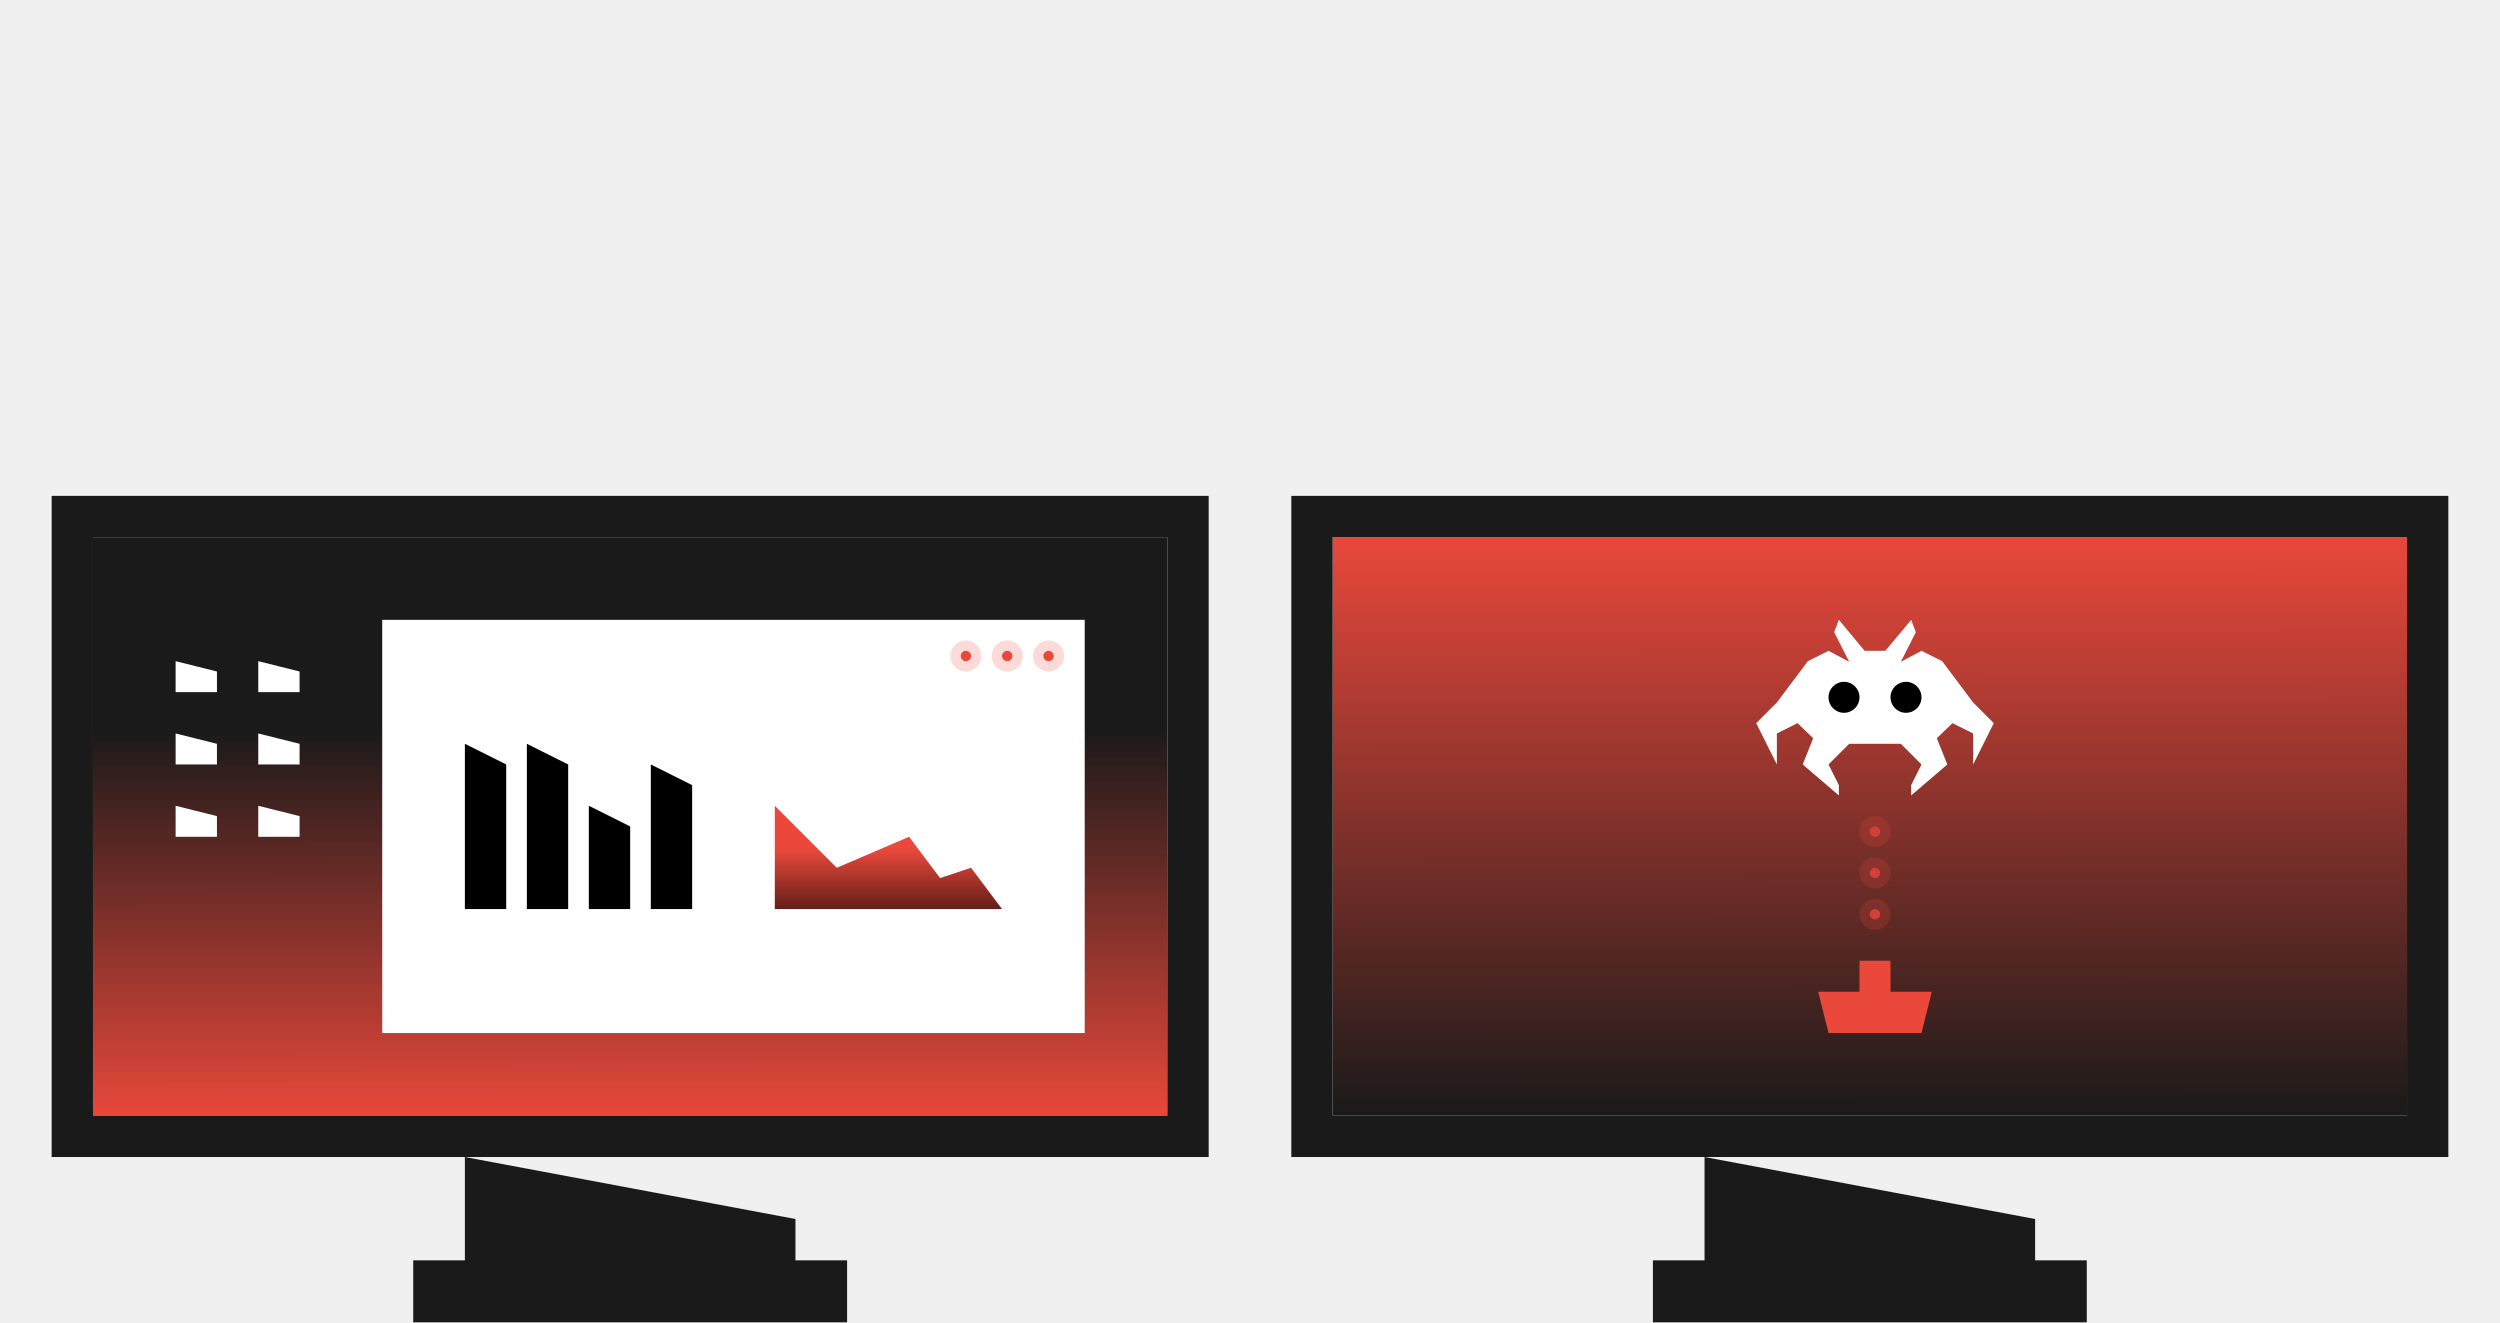
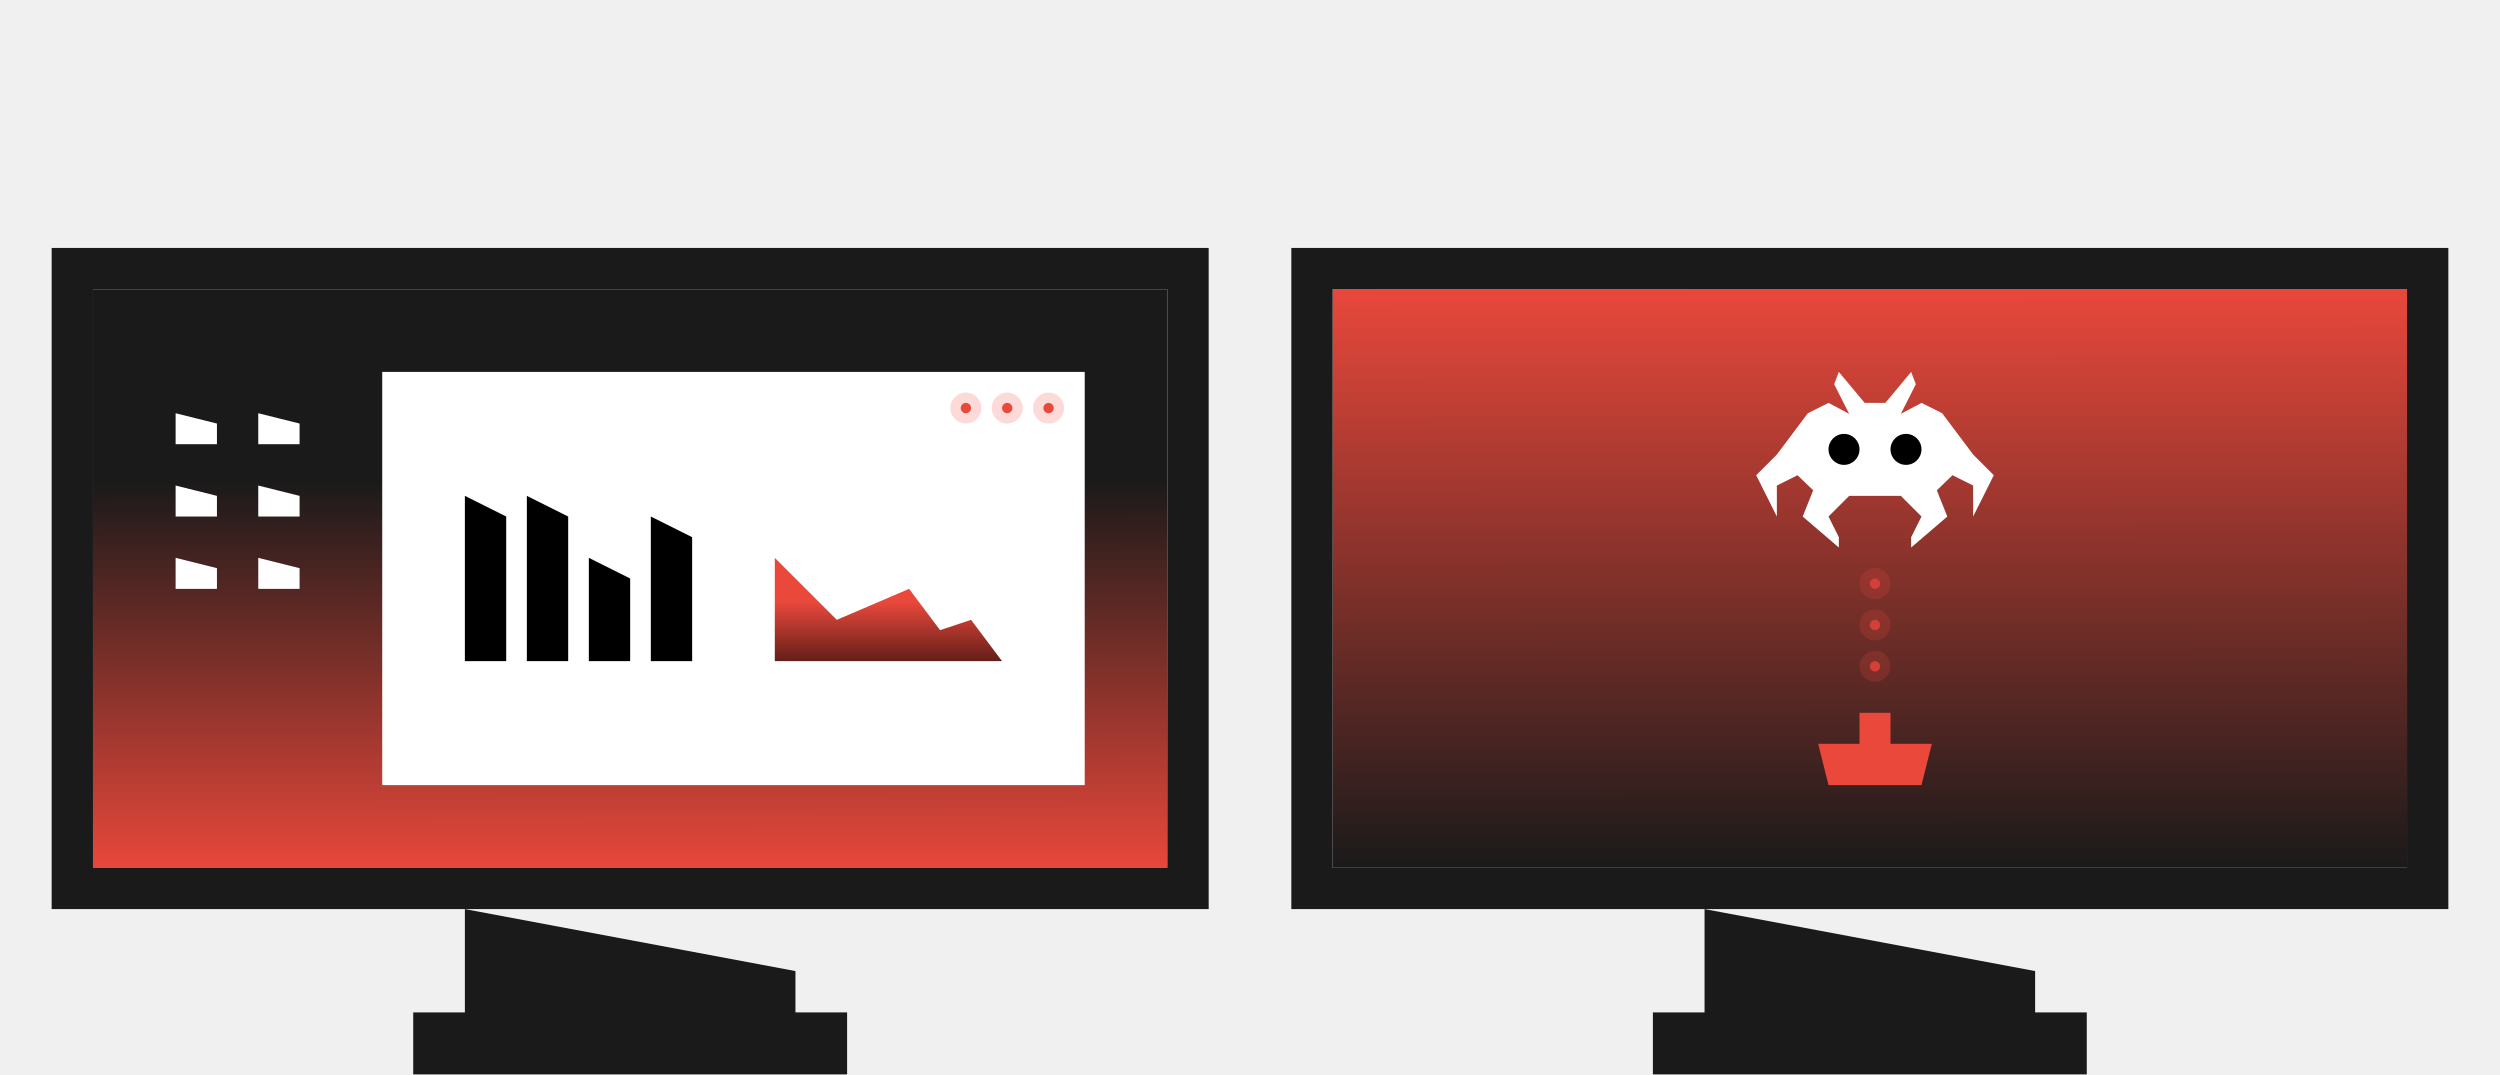
- <svg xmlns="http://www.w3.org/2000/svg" width="242" height="128" viewBox="0 0 242 128" fill="none">
-   <path d="M197 122V118L165 112V122H160V128H202V122H197Z" fill="#1A1A1A" />
-   <path d="M233 52H129V108H233V52Z" fill="url(#paint0_linear_524_5267)" />
-   <path d="M176 96H180V93H183V96H187L186 100H177L176 96Z" fill="#EA483B" />
-   <path opacity="0.2" d="M181.5 90C182.328 90 183 89.328 183 88.5C183 87.672 182.328 87 181.5 87C180.672 87 180 87.672 180 88.5C180 89.328 180.672 90 181.5 90Z" fill="#EA483B" />
-   <path d="M181.5 89C181.776 89 182 88.776 182 88.5C182 88.224 181.776 88 181.5 88C181.224 88 181 88.224 181 88.5C181 88.776 181.224 89 181.5 89Z" fill="#D34037" />
-   <path opacity="0.2" d="M181.5 86C182.328 86 183 85.328 183 84.5C183 83.672 182.328 83 181.5 83C180.672 83 180 83.672 180 84.5C180 85.328 180.672 86 181.5 86Z" fill="#EA483B" />
-   <path d="M181.5 85C181.776 85 182 84.776 182 84.5C182 84.224 181.776 84 181.5 84C181.224 84 181 84.224 181 84.5C181 84.776 181.224 85 181.5 85Z" fill="#D34037" />
-   <path opacity="0.2" d="M181.5 82C182.328 82 183 81.328 183 80.5C183 79.672 182.328 79 181.5 79C180.672 79 180 79.672 180 80.5C180 81.328 180.672 82 181.5 82Z" fill="#EA483B" />
-   <path d="M181.5 81C181.776 81 182 80.776 182 80.5C182 80.224 181.776 80 181.5 80C181.224 80 181 80.224 181 80.5C181 80.776 181.224 81 181.5 81Z" fill="#D34037" />
-   <path fill-rule="evenodd" clip-rule="evenodd" d="M174.5 74L178 77V76L177 74L179 72H181.5H184L186 74L185 76V77L188.5 74L187.484 71.463L189 70L191 71V74L193 70L191 68L188 64L186 63L184 64.06L185.452 61.194L185 60L182.5 63H181.5H180.5L178 60L177.548 61.194L179 64.06L177 63L175 64L172 68L170 70L172 74V71L174 70L175.516 71.463L174.5 74Z" fill="white" />
-   <circle cx="184.5" cy="67.5" r="1.5" fill="black" />
-   <circle cx="178.5" cy="67.5" r="1.5" fill="black" />
-   <path d="M127 50H235V110H127V50Z" stroke="#1A1A1A" stroke-width="4" />
-   <path d="M77 122V118L45 112V122H40V128H82V122H77Z" fill="#1A1A1A" />
-   <path d="M9 108L113 108L113 52L9 52L9 108Z" fill="url(#paint1_linear_524_5267)" />
-   <path fill-rule="evenodd" clip-rule="evenodd" d="M19 64.5L17 64V67H21V65L19 64.5ZM19 71.5L17 71V74H21V72L19 71.5ZM17 78L19 78.5L21 79V81H17V78ZM27 64.5L25 64V67H29V65L27 64.5ZM25 71L27 71.5L29 72V74H25V71ZM27 78.5L25 78V81H29V79L27 78.5Z" fill="white" />
-   <path d="M105 60H37V100H105V60Z" fill="white" />
-   <path opacity="0.2" d="M100 63.5C100 64.328 100.672 65 101.5 65C102.328 65 103 64.328 103 63.5C103 62.672 102.328 62 101.5 62C100.672 62 100 62.672 100 63.5Z" fill="#EA483B" />
-   <path d="M101 63.5C101 63.776 101.224 64 101.5 64C101.776 64 102 63.776 102 63.5C102 63.224 101.776 63 101.5 63C101.224 63 101 63.224 101 63.5Z" fill="#EA483B" />
-   <path opacity="0.2" d="M96 63.5C96 64.328 96.672 65 97.5 65C98.328 65 99 64.328 99 63.5C99 62.672 98.328 62 97.5 62C96.672 62 96 62.672 96 63.5Z" fill="#EA483B" />
-   <path d="M97 63.5C97 63.776 97.224 64 97.5 64C97.776 64 98 63.776 98 63.5C98 63.224 97.776 63 97.5 63C97.224 63 97 63.224 97 63.5Z" fill="#EA483B" />
-   <path opacity="0.2" d="M92 63.5C92 64.328 92.672 65 93.5 65C94.328 65 95 64.328 95 63.5C95 62.672 94.328 62 93.5 62C92.672 62 92 62.672 92 63.5Z" fill="#EA483B" />
-   <path d="M93 63.5C93 63.776 93.224 64 93.5 64C93.776 64 94 63.776 94 63.5C94 63.224 93.776 63 93.5 63C93.224 63 93 63.224 93 63.5Z" fill="#EA483B" />
-   <path fill-rule="evenodd" clip-rule="evenodd" d="M49 74L45 72V88H49V74ZM67 76L63 74V88H67V76ZM57 78L61 80V88H57V78ZM55 74L51 72V88H55V74Z" fill="black" />
-   <path d="M75 88H97L94 84L91 85L88 81L81 84L75 78V88Z" fill="url(#paint2_linear_524_5267)" />
-   <path d="M7 50H115V110H7V50Z" stroke="#1A1A1A" stroke-width="4" />
+ <svg xmlns="http://www.w3.org/2000/svg" width="242" height="104" viewBox="0 0 242 104" fill="none">
+   <path d="M197 98V94L165 88V98H160V104H202V98H197Z" fill="#1A1A1A" />
+   <path d="M233 28H129V84H233V28Z" fill="url(#paint0_linear_524_5267)" />
+   <path d="M176 72H180V69H183V72H187L186 76H177L176 72Z" fill="#EA483B" />
+   <path opacity="0.2" d="M181.5 66C182.328 66 183 65.328 183 64.5C183 63.672 182.328 63 181.5 63C180.672 63 180 63.672 180 64.5C180 65.328 180.672 66 181.5 66Z" fill="#EA483B" />
+   <path d="M181.5 65C181.776 65 182 64.776 182 64.5C182 64.224 181.776 64 181.5 64C181.224 64 181 64.224 181 64.5C181 64.776 181.224 65 181.5 65Z" fill="#D34037" />
+   <path opacity="0.2" d="M181.5 62C182.328 62 183 61.328 183 60.5C183 59.672 182.328 59 181.5 59C180.672 59 180 59.672 180 60.5C180 61.328 180.672 62 181.5 62Z" fill="#EA483B" />
+   <path d="M181.5 61C181.776 61 182 60.776 182 60.5C182 60.224 181.776 60 181.5 60C181.224 60 181 60.224 181 60.5C181 60.776 181.224 61 181.5 61Z" fill="#D34037" />
+   <path opacity="0.2" d="M181.5 58C182.328 58 183 57.328 183 56.5C183 55.672 182.328 55 181.5 55C180.672 55 180 55.672 180 56.5C180 57.328 180.672 58 181.5 58Z" fill="#EA483B" />
+   <path d="M181.5 57C181.776 57 182 56.776 182 56.5C182 56.224 181.776 56 181.5 56C181.224 56 181 56.224 181 56.5C181 56.776 181.224 57 181.5 57Z" fill="#D34037" />
+   <path fill-rule="evenodd" clip-rule="evenodd" d="M174.5 50L178 53V52L177 50L179 48H181.5H184L186 50L185 52V53L188.5 50L187.484 47.463L189 46L191 47V50L193 46L191 44L188 40L186 39L184 40.06L185.452 37.194L185 36L182.5 39H181.5H180.5L178 36L177.548 37.194L179 40.06L177 39L175 40L172 44L170 46L172 50V47L174 46L175.516 47.463L174.5 50Z" fill="white" />
+   <circle cx="184.5" cy="43.5" r="1.5" fill="black" />
+   <circle cx="178.5" cy="43.5" r="1.5" fill="black" />
+   <path d="M127 26H235V86H127V26Z" stroke="#1A1A1A" stroke-width="4" />
+   <path d="M77 98V94L45 88V98H40V104H82V98H77Z" fill="#1A1A1A" />
+   <path d="M9 84L113 84L113 28L9 28L9 84Z" fill="url(#paint1_linear_524_5267)" />
+   <path fill-rule="evenodd" clip-rule="evenodd" d="M19 40.5L17 40V43H21V41L19 40.5ZM19 47.5L17 47V50H21V48L19 47.5ZM17 54L19 54.5L21 55V57H17V54ZM27 40.5L25 40V43H29V41L27 40.5ZM25 47L27 47.5L29 48V50H25V47ZM27 54.5L25 54V57H29V55L27 54.5Z" fill="white" />
+   <path d="M105 36H37V76H105V36Z" fill="white" />
+   <path opacity="0.2" d="M100 39.5C100 40.328 100.672 41 101.5 41C102.328 41 103 40.328 103 39.5C103 38.672 102.328 38 101.5 38C100.672 38 100 38.672 100 39.5Z" fill="#EA483B" />
+   <path d="M101 39.5C101 39.776 101.224 40 101.5 40C101.776 40 102 39.776 102 39.5C102 39.224 101.776 39 101.5 39C101.224 39 101 39.224 101 39.5Z" fill="#EA483B" />
+   <path opacity="0.2" d="M96 39.5C96 40.328 96.672 41 97.5 41C98.328 41 99 40.328 99 39.5C99 38.672 98.328 38 97.5 38C96.672 38 96 38.672 96 39.5Z" fill="#EA483B" />
+   <path d="M97 39.5C97 39.776 97.224 40 97.5 40C97.776 40 98 39.776 98 39.5C98 39.224 97.776 39 97.5 39C97.224 39 97 39.224 97 39.5Z" fill="#EA483B" />
+   <path opacity="0.2" d="M92 39.5C92 40.328 92.672 41 93.5 41C94.328 41 95 40.328 95 39.5C95 38.672 94.328 38 93.5 38C92.672 38 92 38.672 92 39.5Z" fill="#EA483B" />
+   <path d="M93 39.5C93 39.776 93.224 40 93.5 40C93.776 40 94 39.776 94 39.5C94 39.224 93.776 39 93.5 39C93.224 39 93 39.224 93 39.5Z" fill="#EA483B" />
+   <path fill-rule="evenodd" clip-rule="evenodd" d="M49 50L45 48V64H49V50ZM67 52L63 50V64H67V52ZM57 54L61 56V64H57V54ZM55 50L51 48V64H55V50Z" fill="black" />
+   <path d="M75 64H97L94 60L91 61L88 57L81 60L75 54V64Z" fill="url(#paint2_linear_524_5267)" />
+   <path d="M7 26H115V86H7V26Z" stroke="#1A1A1A" stroke-width="4" />
  <defs>
-     <linearGradient id="paint0_linear_524_5267" x1="181" y1="108" x2="180.965" y2="51.606" gradientUnits="userSpaceOnUse">
+     <linearGradient id="paint0_linear_524_5267" x1="181" y1="84" x2="180.965" y2="27.606" gradientUnits="userSpaceOnUse">
      <stop stop-color="#1A1A1A" />
      <stop offset="1" stop-color="#EA483B" />
    </linearGradient>
-     <linearGradient id="paint1_linear_524_5267" x1="61" y1="70.5" x2="61.035" y2="108.394" gradientUnits="userSpaceOnUse">
+     <linearGradient id="paint1_linear_524_5267" x1="61" y1="46.5" x2="61.035" y2="84.394" gradientUnits="userSpaceOnUse">
      <stop stop-color="#1A1A1A" />
      <stop offset="1" stop-color="#EA483B" />
    </linearGradient>
-     <linearGradient id="paint2_linear_524_5267" x1="86" y1="92.257" x2="86" y2="82.257" gradientUnits="userSpaceOnUse">
+     <linearGradient id="paint2_linear_524_5267" x1="86" y1="68.257" x2="86" y2="58.257" gradientUnits="userSpaceOnUse">
      <stop />
      <stop offset="1" stop-color="#EA483B" />
    </linearGradient>
  </defs>
</svg>
